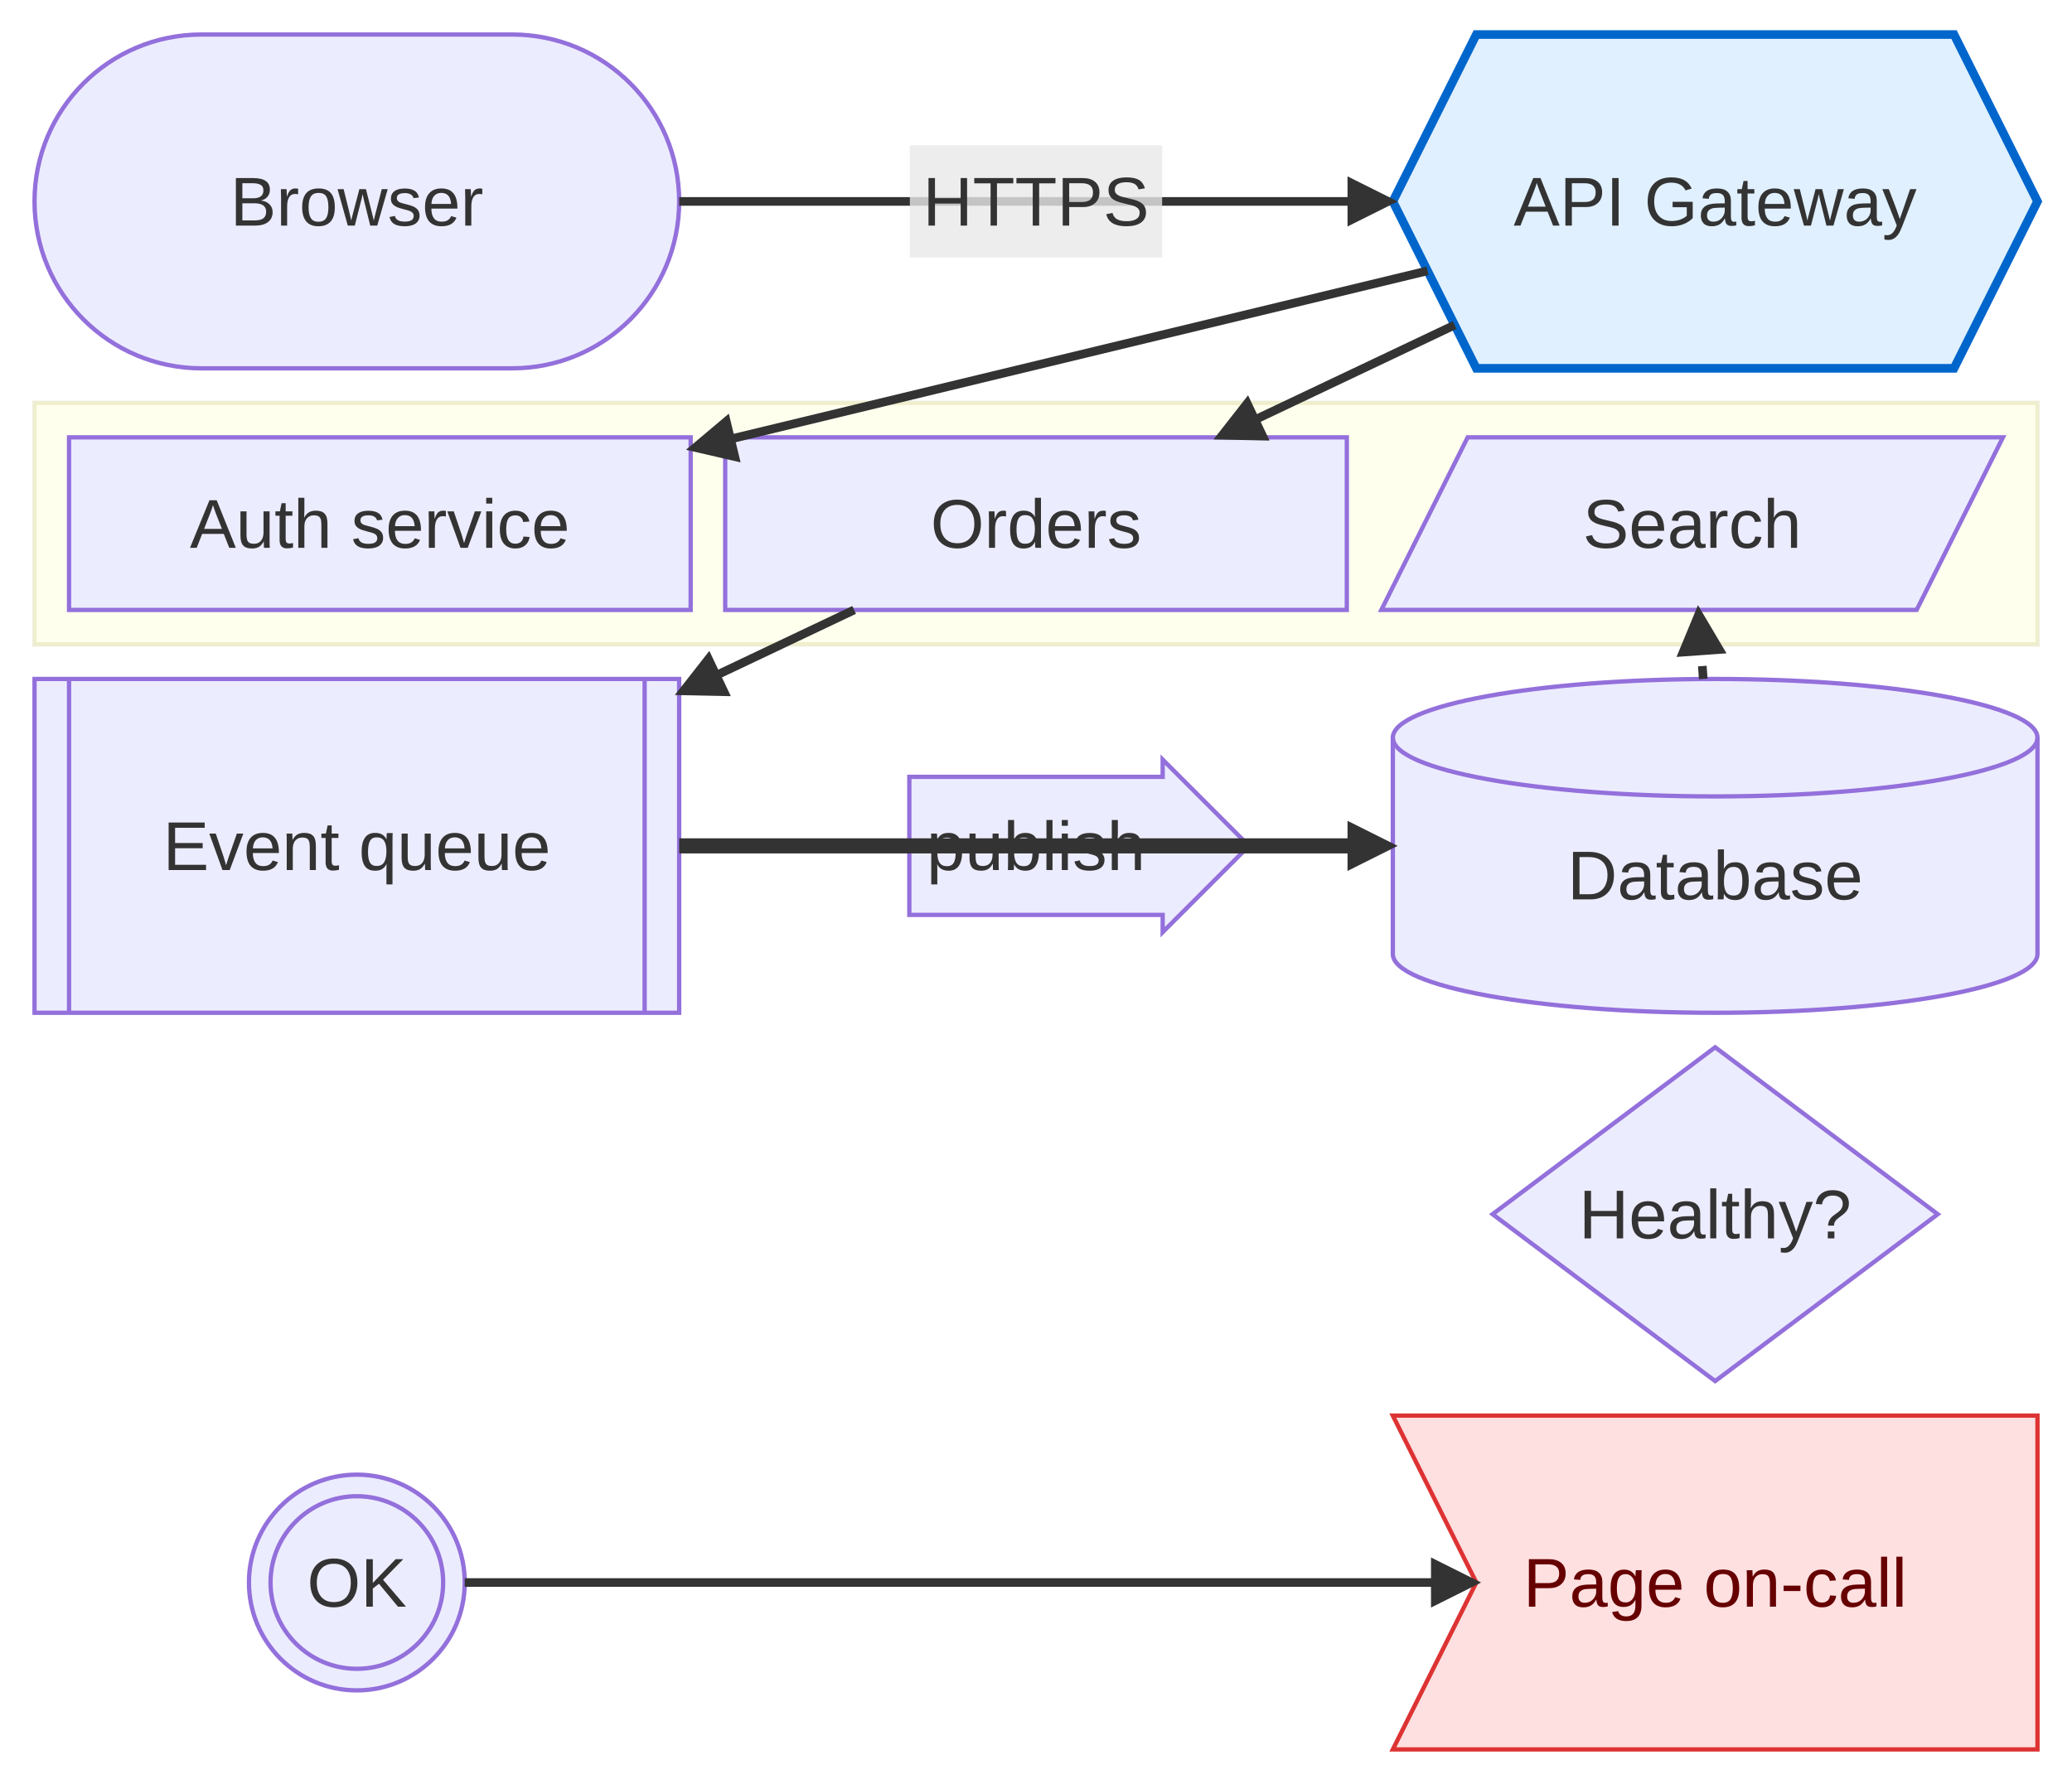
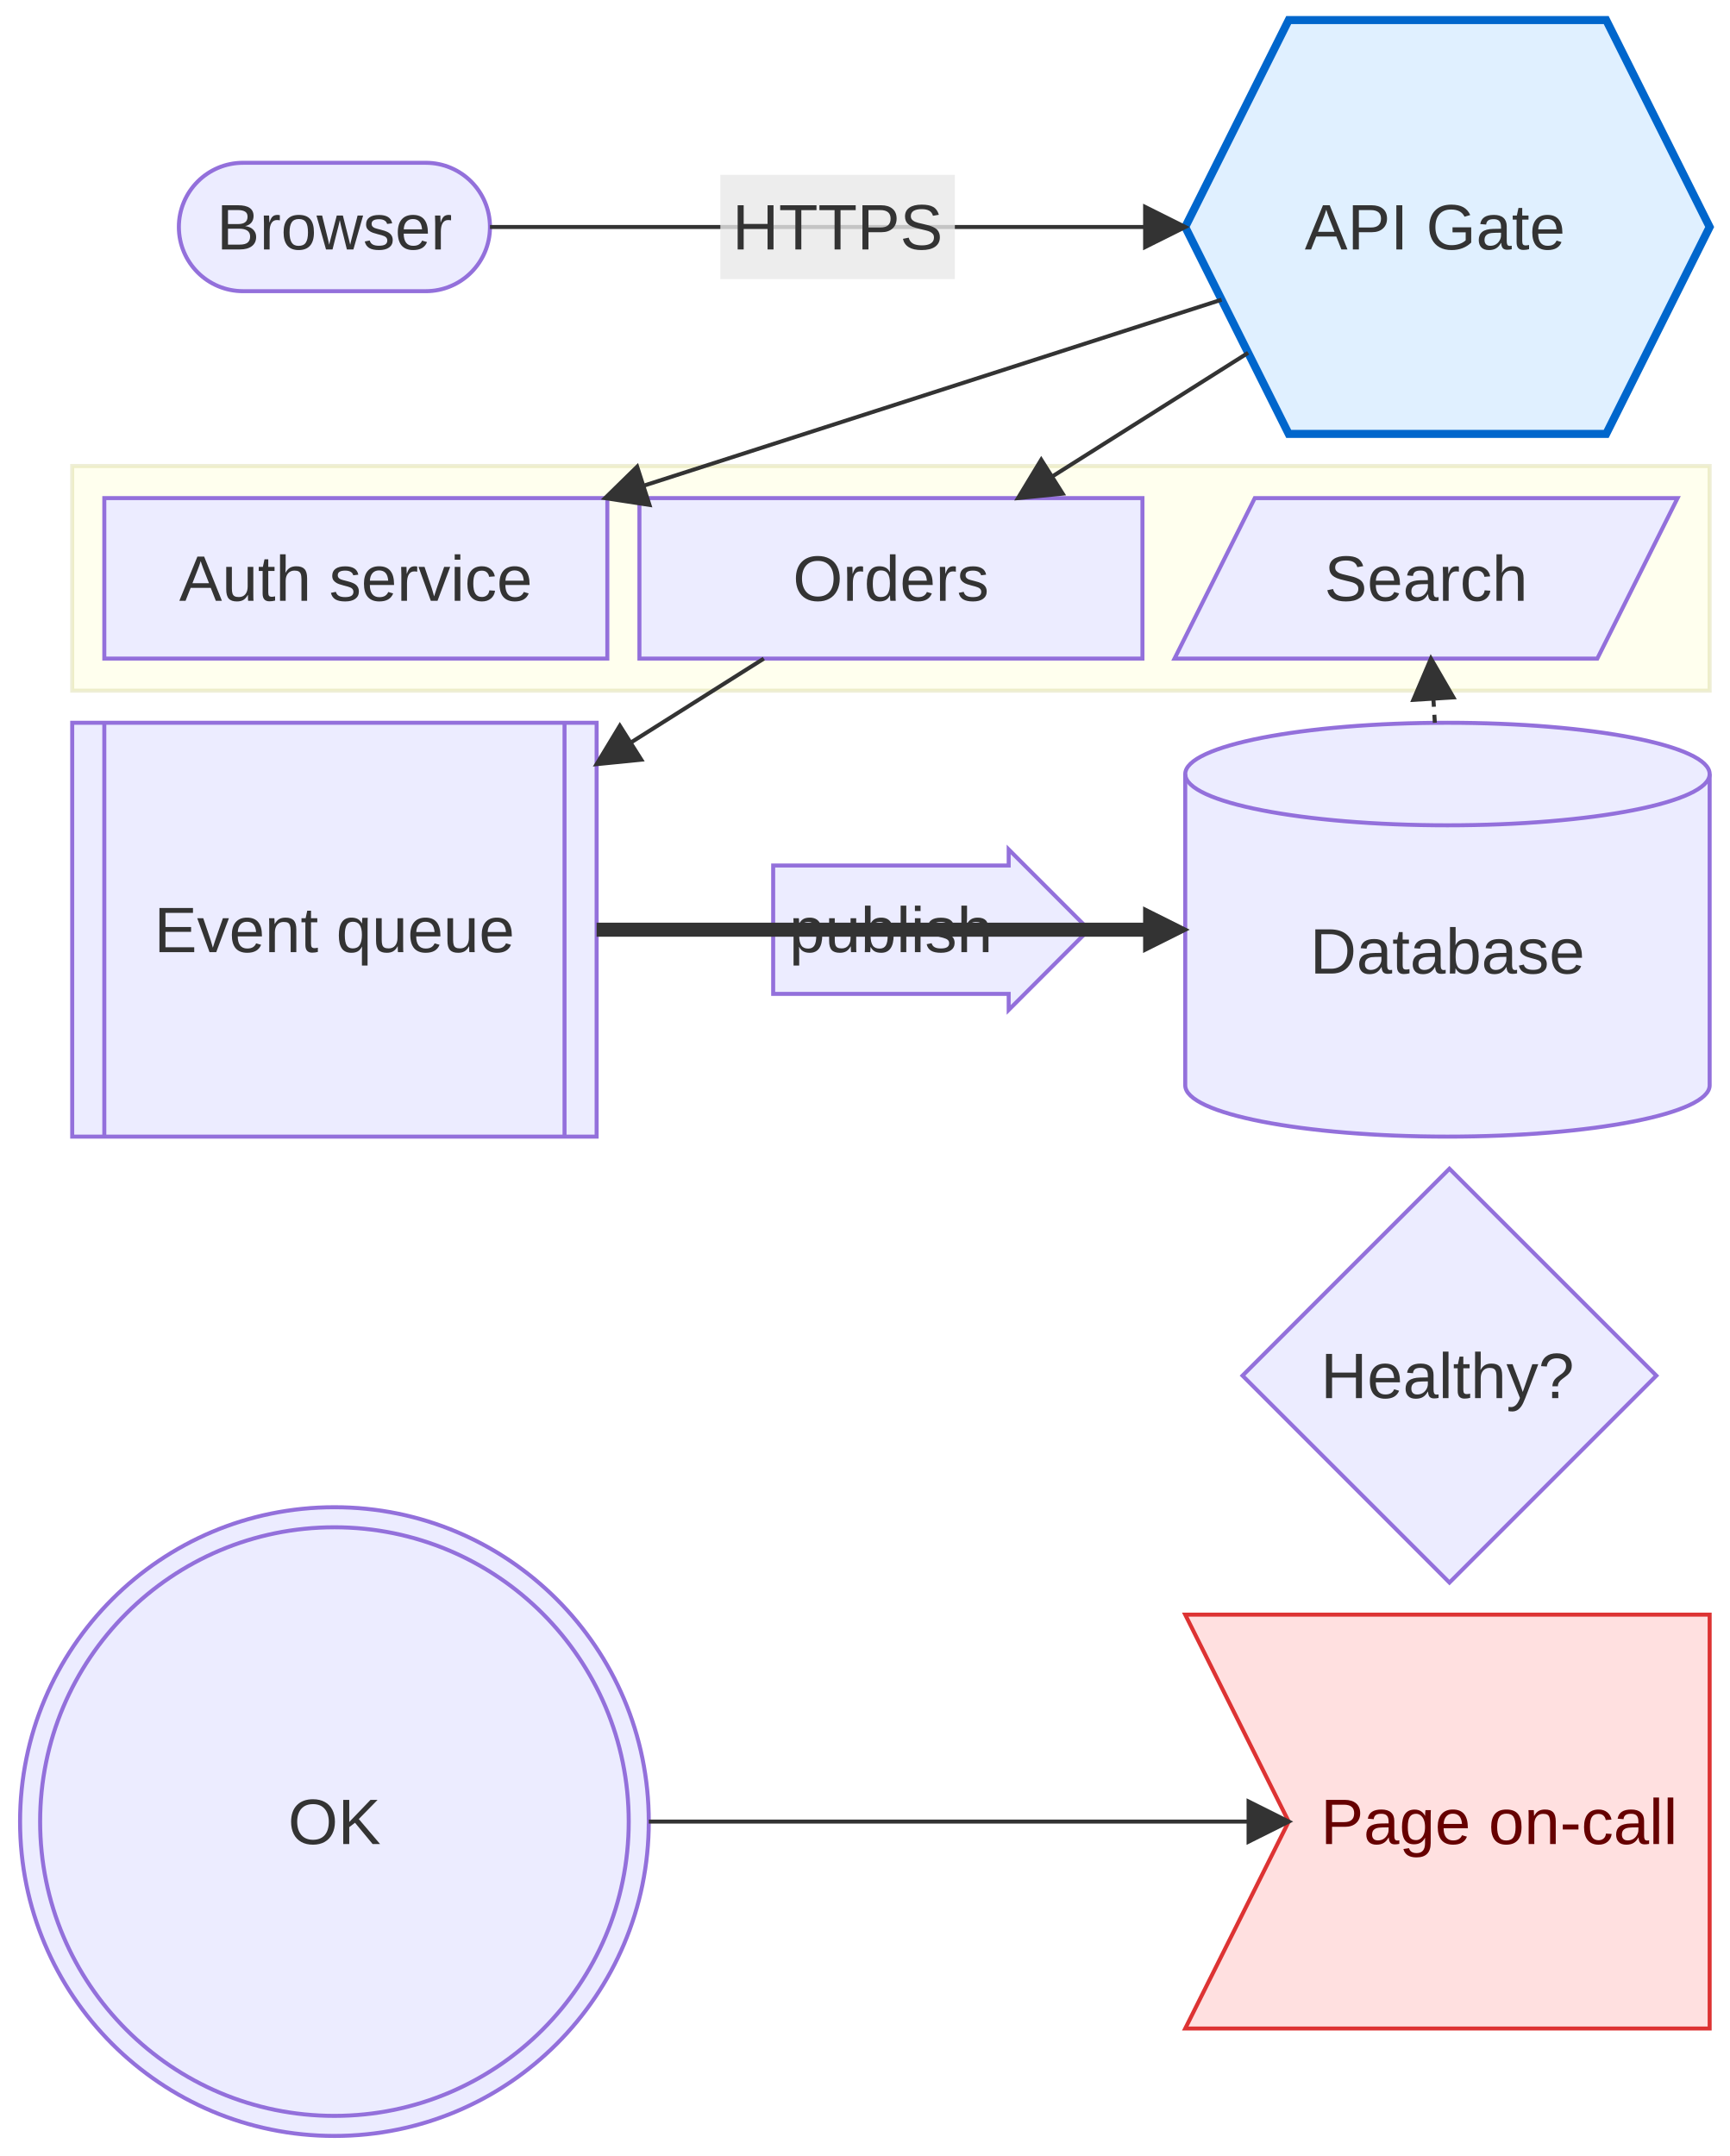
- <svg xmlns="http://www.w3.org/2000/svg" id="my-svg" width="100%" class="block" style="max-width: 480.125px; background-color: white;" viewBox="-8 -217.418 480.125 413.469" role="graphics-document document" aria-roledescription="block">
+ <svg xmlns="http://www.w3.org/2000/svg" id="my-svg" width="100%" class="block" style="max-width: 431.141px; background-color: white;" viewBox="-18 -278.891 431.141 537.404" role="graphics-document document" aria-roledescription="block">
  <style>#my-svg{font-family:"trebuchet ms", verdana, arial, sans-serif;font-size:16px;}#my-svg text{font-family:"trebuchet ms", verdana, arial, sans-serif;}</style>
  <g>
    <g class="blocks">
      <g class="node client">
-         <rect class="label-container" x="0" y="-209.418" width="149.375" height="77.367" rx="38.684" ry="38.684" fill="#ECECFF" stroke="#9370DB" stroke-width="1" />
-         <text class="label" x="74.688" y="-165.134" text-anchor="middle" font-size="16" fill="#333">Browser</text>
+         <rect class="label-container" x="26.584" y="-238.312" width="77.546" height="32" rx="16" ry="16" fill="#ECECFF" stroke="#9370DB" stroke-width="1" />
+         <text class="label" x="65.357" y="-216.713" text-anchor="middle" font-size="16" fill="#333">Browser</text>
      </g>
      <g class="node gw">
-         <path class="label-container" d="M334.092,-209.418L444.783,-209.418L464.125,-170.734L444.783,-132.051L334.092,-132.051L314.75,-170.734Z" fill="#e0f0ff" stroke="#06c" stroke-width="2" />
-         <text class="label" x="389.438" y="-165.134" text-anchor="middle" font-size="16" fill="#333">API Gateway</text>
+         <path class="label-container" d="M303.216,-170.734L382.352,-170.734L408.141,-222.312L382.352,-273.891L303.216,-273.891L277.427,-222.312Z" fill="#e0f0ff" stroke="#06c" stroke-width="2" />
+         <text class="label" x="307.221" y="-216.713" text-anchor="start" font-size="16" fill="#333">API Gate</text>
      </g>
      <g class="block composite services">
-         <rect class="composite" x="0" y="-124.051" width="464.125" height="56" fill="rgba(255, 255, 222, 0.5)" stroke="rgba(170, 170, 51, 0.2)" stroke-width="1" />
+         <rect class="composite" x="0" y="-162.734" width="408.141" height="56" fill="rgba(255, 255, 222, 0.5)" stroke="rgba(170, 170, 51, 0.2)" stroke-width="1" />
        <g class="node auth">
-           <rect class="label-container" x="8" y="-116.051" width="144.042" height="40" fill="#ECECFF" stroke="#9370DB" stroke-width="1" />
-           <text class="label" x="80.021" y="-90.451" text-anchor="middle" font-size="16" fill="#333">Auth service</text>
+           <rect class="label-container" x="8" y="-154.734" width="125.38" height="40" fill="#ECECFF" stroke="#9370DB" stroke-width="1" />
+           <text class="label" x="70.69" y="-129.134" text-anchor="middle" font-size="16" fill="#333">Auth service</text>
        </g>
        <g class="node orders">
-           <rect class="label-container" x="160.042" y="-116.051" width="144.042" height="40" fill="#ECECFF" stroke="#9370DB" stroke-width="1" />
-           <text class="label" x="232.062" y="-90.451" text-anchor="middle" font-size="16" fill="#333">Orders</text>
+           <rect class="label-container" x="141.38" y="-154.734" width="125.38" height="40" fill="#ECECFF" stroke="#9370DB" stroke-width="1" />
+           <text class="label" x="204.07" y="-129.134" text-anchor="middle" font-size="16" fill="#333">Orders</text>
        </g>
        <g class="node search">
-           <path class="label-container" d="M332.083,-116.051L456.125,-116.051L436.125,-76.051L312.083,-76.051Z" fill="#ECECFF" stroke="#9370DB" stroke-width="1" />
-           <text class="label" x="384.104" y="-90.451" text-anchor="middle" font-size="16" fill="#333">Search</text>
+           <path class="label-container" d="M274.76,-114.734L380.141,-114.734L400.141,-154.734L294.76,-154.734Z" fill="#ECECFF" stroke="#9370DB" stroke-width="1" />
+           <text class="label" x="337.451" y="-129.134" text-anchor="middle" font-size="16" fill="#333">Search</text>
        </g>
      </g>
      <g class="node queue">
-         <rect class="label-container" x="0" y="-60.051" width="149.375" height="77.367" fill="#ECECFF" stroke="#9370DB" stroke-width="1" />
-         <path d="M8,-60.051L8,17.316" fill="none" stroke="#9370DB" stroke-width="1" />
-         <path d="M141.375,-60.051L141.375,17.316" fill="none" stroke="#9370DB" stroke-width="1" />
-         <text class="label" x="74.688" y="-15.767" text-anchor="middle" font-size="16" fill="#333">Event queue</text>
+         <rect class="label-container" x="0" y="-98.734" width="130.714" height="103.156" fill="#ECECFF" stroke="#9370DB" stroke-width="1" />
+         <path d="M8,-98.734L8,4.422" fill="none" stroke="#9370DB" stroke-width="1" />
+         <path d="M122.714,-98.734L122.714,4.422" fill="none" stroke="#9370DB" stroke-width="1" />
+         <text class="label" x="65.357" y="-41.556" text-anchor="middle" font-size="16" fill="#333">Event queue</text>
      </g>
      <g class="node arrow">
-         <path class="label-container" d="M202.711,-5.367L202.711,-5.367L261.414,-5.367L261.414,-1.367L281.414,-21.367L261.414,-41.367L261.414,-37.367L202.711,-37.367L202.711,-37.367Z" fill="#ECECFF" stroke="#9370DB" stroke-width="1" />
-         <text class="label" x="232.062" y="-15.767" text-anchor="middle" font-size="16" fill="#333">publish</text>
+         <path class="label-container" d="M174.719,-31.156L174.719,-31.156L233.422,-31.156L233.422,-27.156L253.422,-47.156L233.422,-67.156L233.422,-63.156L174.719,-63.156L174.719,-63.156Z" fill="#ECECFF" stroke="#9370DB" stroke-width="1" />
+         <text class="label" x="204.07" y="-41.556" text-anchor="middle" font-size="16" fill="#333">publish</text>
      </g>
      <g class="node db">
-         <path class="label-container" d="M314.75,-46.44L314.75,3.706C314.75,11.223,348.189,17.316,389.438,17.316C430.686,17.316,464.125,11.223,464.125,3.706L464.125,-46.44C464.125,-53.957,430.686,-60.051,389.438,-60.051C348.189,-60.051,314.75,-53.957,314.75,-46.44Z" fill="#ECECFF" stroke="#9370DB" stroke-width="1" />
-         <path d="M314.75,-46.44C314.75,-38.923,348.189,-32.83,389.438,-32.83C430.686,-32.83,464.125,-38.923,464.125,-46.44" fill="none" stroke="#9370DB" stroke-width="1" />
-         <text class="label" x="389.438" y="-8.962" text-anchor="middle" font-size="16" fill="#333">Database</text>
+         <path class="label-container" d="M277.427,-85.955L277.427,-8.357C277.427,-1.3,306.688,4.422,342.784,4.422C378.879,4.422,408.141,-1.3,408.141,-8.357L408.141,-85.955C408.141,-93.013,378.879,-98.734,342.784,-98.734C306.688,-98.734,277.427,-93.013,277.427,-85.955Z" fill="#ECECFF" stroke="#9370DB" stroke-width="1" />
+         <path d="M277.427,-85.955C277.427,-78.897,306.688,-73.176,342.784,-73.176C378.879,-73.176,408.141,-78.897,408.141,-85.955" fill="none" stroke="#9370DB" stroke-width="1" />
+         <text class="label" x="342.784" y="-36.223" text-anchor="middle" font-size="16" fill="#333">Database</text>
      </g>
      <g class="node decide">
-         <path class="label-container" d="M389.438,25.316L441.016,64L389.438,102.684L337.859,64Z" fill="#ECECFF" stroke="#9370DB" stroke-width="1" />
-         <text class="label" x="389.438" y="69.6" text-anchor="middle" font-size="16" fill="#333">Healthy?</text>
+         <path class="label-container" d="M343.284,115.578L394.862,64L343.284,12.422L291.706,64Z" fill="#ECECFF" stroke="#9370DB" stroke-width="1" />
+         <text class="label" x="342.784" y="69.6" text-anchor="middle" font-size="16" fill="#333">Healthy?</text>
      </g>
      <g class="node ok">
-         <circle class="label-container" cx="74.688" cy="149.367" r="25" fill="#ECECFF" stroke="#9370DB" stroke-width="1" />
-         <circle cx="74.688" cy="149.367" r="20" fill="none" stroke="#9370DB" stroke-width="1" />
-         <text class="label" x="74.688" y="154.967" text-anchor="middle" font-size="16" fill="#333">OK</text>
+         <circle class="outer-circle" cx="65.357" cy="175.156" r="78.357" fill="#ECECFF" stroke="#9370DB" stroke-width="1" />
+         <circle class="inner-circle" cx="65.357" cy="175.156" r="73.357" fill="#ECECFF" stroke="#9370DB" stroke-width="1" />
+         <text class="label" x="65.357" y="180.756" text-anchor="middle" font-size="16" fill="#333">OK</text>
      </g>
      <g class="node alert warn">
-         <path class="label-container" d="M314.75,110.684L464.125,110.684L464.125,188.051L314.75,188.051L334.092,149.367Z" fill="#ffe0e0" stroke="#d33" stroke-width="1" />
-         <text class="label" x="389.438" y="154.967" text-anchor="middle" font-size="16" fill="#600">Page on-call</text>
+         <path class="label-container" d="M277.427,123.578L303.216,175.156L277.427,226.734L408.141,226.734L408.141,123.578Z" fill="#ffe0e0" stroke="#d33" stroke-width="1" />
+         <text class="label" x="355.678" y="180.756" text-anchor="middle" font-size="16" fill="#600">Page on-call</text>
      </g>
    </g>
    <g class="edges">
-       <path class="edge" d="M149.375,-170.734L306.75,-170.734" fill="none" stroke="#333333" stroke-width="2" />
-       <path d="M314.75,-170.734L304.75,-165.734L304.75,-175.734Z" fill="#333333" stroke="#333333" stroke-width="1" />
-       <path class="edge" d="M322.793,-154.648L159.818,-115.311" fill="none" stroke="#333333" stroke-width="2" />
-       <path d="M152.042,-113.434L160.589,-120.641L162.936,-110.92Z" fill="#333333" stroke="#333333" stroke-width="1" />
-       <path class="edge" d="M329.073,-142.088L281.434,-119.481" fill="none" stroke="#333333" stroke-width="2" />
-       <path d="M274.207,-116.051L281.098,-124.855L285.385,-115.821Z" fill="#333333" stroke="#333333" stroke-width="1" />
-       <path class="edge" d="M189.918,-76.051L156.602,-60.241" fill="none" stroke="#333333" stroke-width="2" />
-       <path d="M149.375,-56.811L156.266,-65.615L160.553,-56.581Z" fill="#333333" stroke="#333333" stroke-width="1" />
-       <path class="edge" d="M386.675,-60.051L386.102,-68.071" fill="none" stroke="#333333" stroke-width="2" stroke-dasharray="3" />
-       <path d="M385.532,-76.051L391.232,-66.432L381.257,-65.72Z" fill="#333333" stroke="#333333" stroke-width="1" />
-       <path class="edge" d="M99.688,149.367L326.092,149.367" fill="none" stroke="#333333" stroke-width="2" />
-       <path d="M334.092,149.367L324.092,154.367L324.092,144.367Z" fill="#333333" stroke="#333333" stroke-width="1" />
-       <path class="edge" d="M149.375,-21.367L306.75,-21.367" fill="none" stroke="#333333" stroke-width="3.5" />
-       <path d="M314.75,-21.367L304.75,-16.367L304.75,-26.367Z" fill="#333333" stroke="#333333" stroke-width="1" />
+       <path class="edge" d="M104.13,-222.312L269.427,-222.312" fill="none" stroke="#333333" stroke-width="1" />
+       <path d="M277.427,-222.312L267.427,-217.312L267.427,-227.312Z" fill="#333333" stroke="#333333" stroke-width="1" />
+       <path class="edge" d="M286.487,-204.192L140.443,-157.185" fill="none" stroke="#333333" stroke-width="1" />
+       <path d="M132.827,-154.734L140.815,-162.558L143.878,-153.039Z" fill="#333333" stroke="#333333" stroke-width="1" />
+       <path class="edge" d="M293.109,-190.95L242.513,-159.005" fill="none" stroke="#333333" stroke-width="1" />
+       <path d="M235.748,-154.734L241.534,-164.301L246.873,-155.845Z" fill="#333333" stroke="#333333" stroke-width="1" />
+       <path class="edge" d="M172.393,-114.734L137.478,-92.691" fill="none" stroke="#333333" stroke-width="1" />
+       <path d="M130.714,-88.42L136.5,-97.986L141.839,-89.531Z" fill="#333333" stroke="#333333" stroke-width="1" />
+       <path class="edge" d="M339.643,-98.734L339.155,-106.749" fill="none" stroke="#333333" stroke-width="1" stroke-dasharray="2" />
+       <path d="M338.668,-114.734L344.267,-105.057L334.286,-104.449Z" fill="#333333" stroke="#333333" stroke-width="1" />
+       <path class="edge" d="M143.714,175.156L295.216,175.156" fill="none" stroke="#333333" stroke-width="1" />
+       <path d="M303.216,175.156L293.216,180.156L293.216,170.156Z" fill="#333333" stroke="#333333" stroke-width="1" />
+       <path class="edge" d="M130.714,-47.156L269.427,-47.156" fill="none" stroke="#333333" stroke-width="3.5" />
+       <path d="M277.427,-47.156L267.427,-42.156L267.427,-52.156Z" fill="#333333" stroke="#333333" stroke-width="1" />
    </g>
    <g class="edgeLabels">
-       <rect x="202.836" y="-183.734" width="58.453" height="26" fill="rgba(232,232,232, 0.8)" stroke="none" />
-       <text class="edgeLabel" x="232.062" y="-165.134" text-anchor="middle" font-size="16" fill="#333">HTTPS</text>
+       <rect x="161.552" y="-235.312" width="58.453" height="26" fill="rgba(232,232,232, 0.8)" stroke="none" />
+       <text class="edgeLabel" x="190.779" y="-216.713" text-anchor="middle" font-size="16" fill="#333">HTTPS</text>
    </g>
  </g>
</svg>
